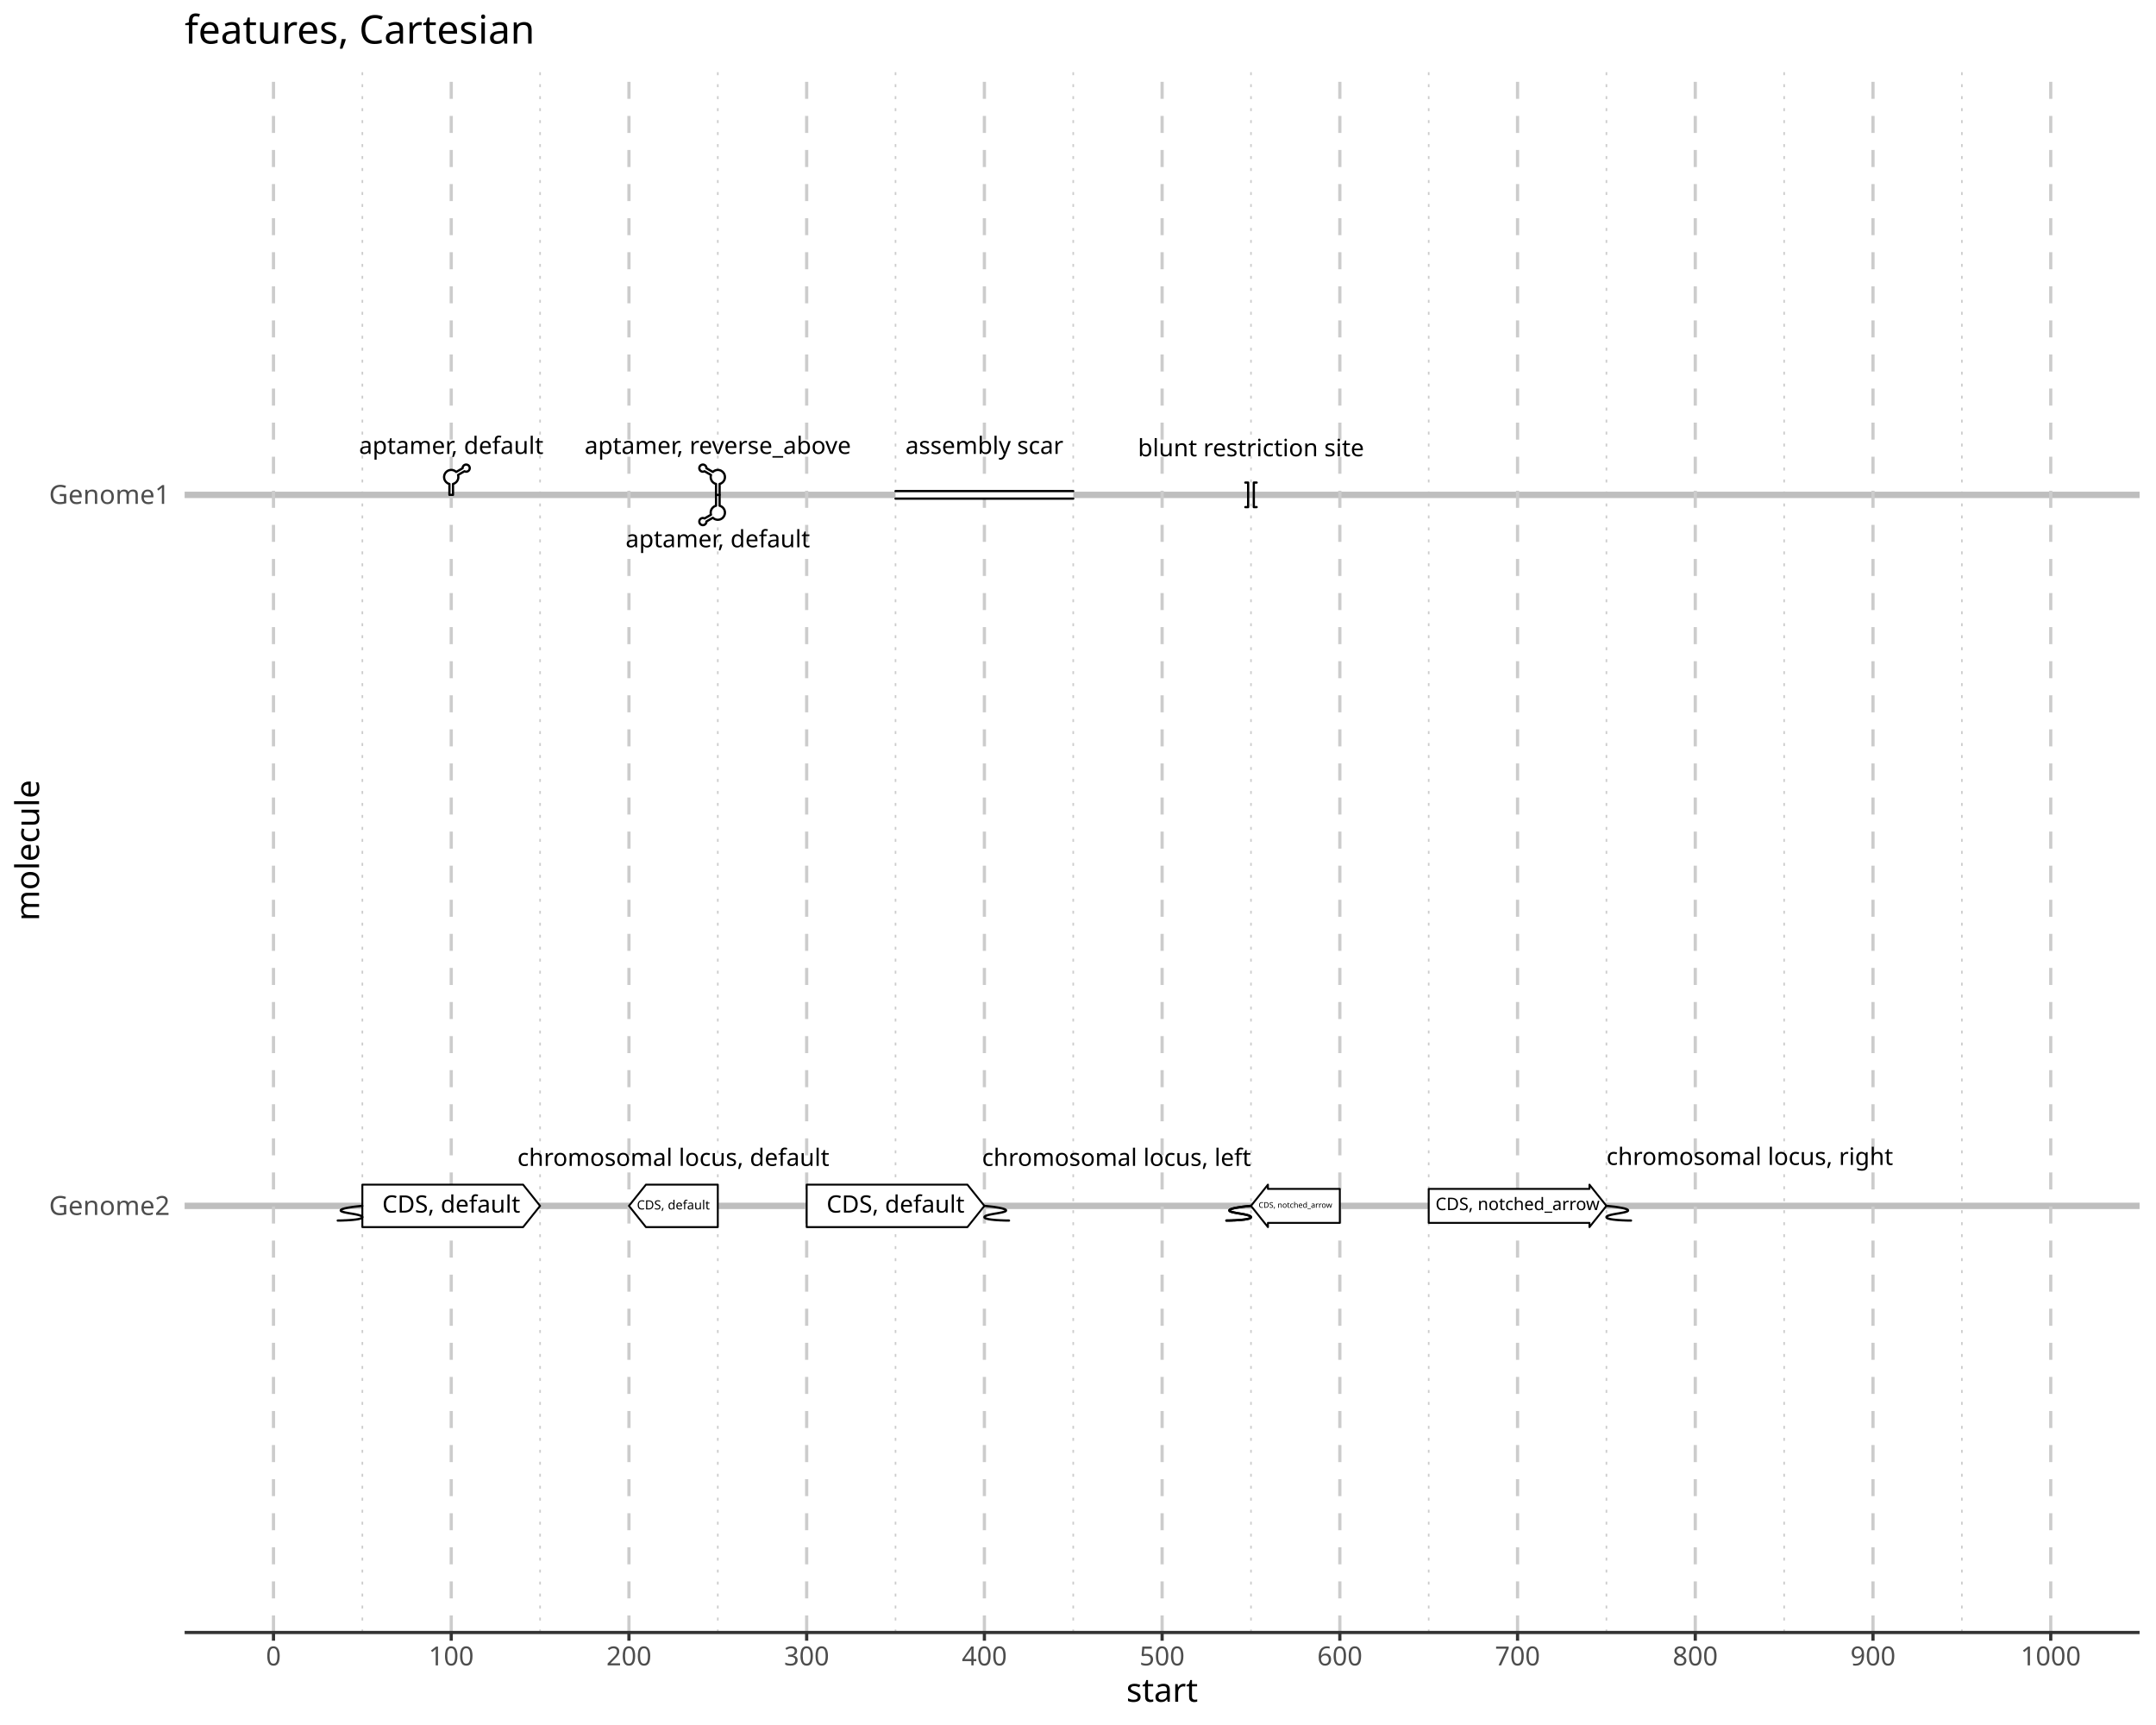
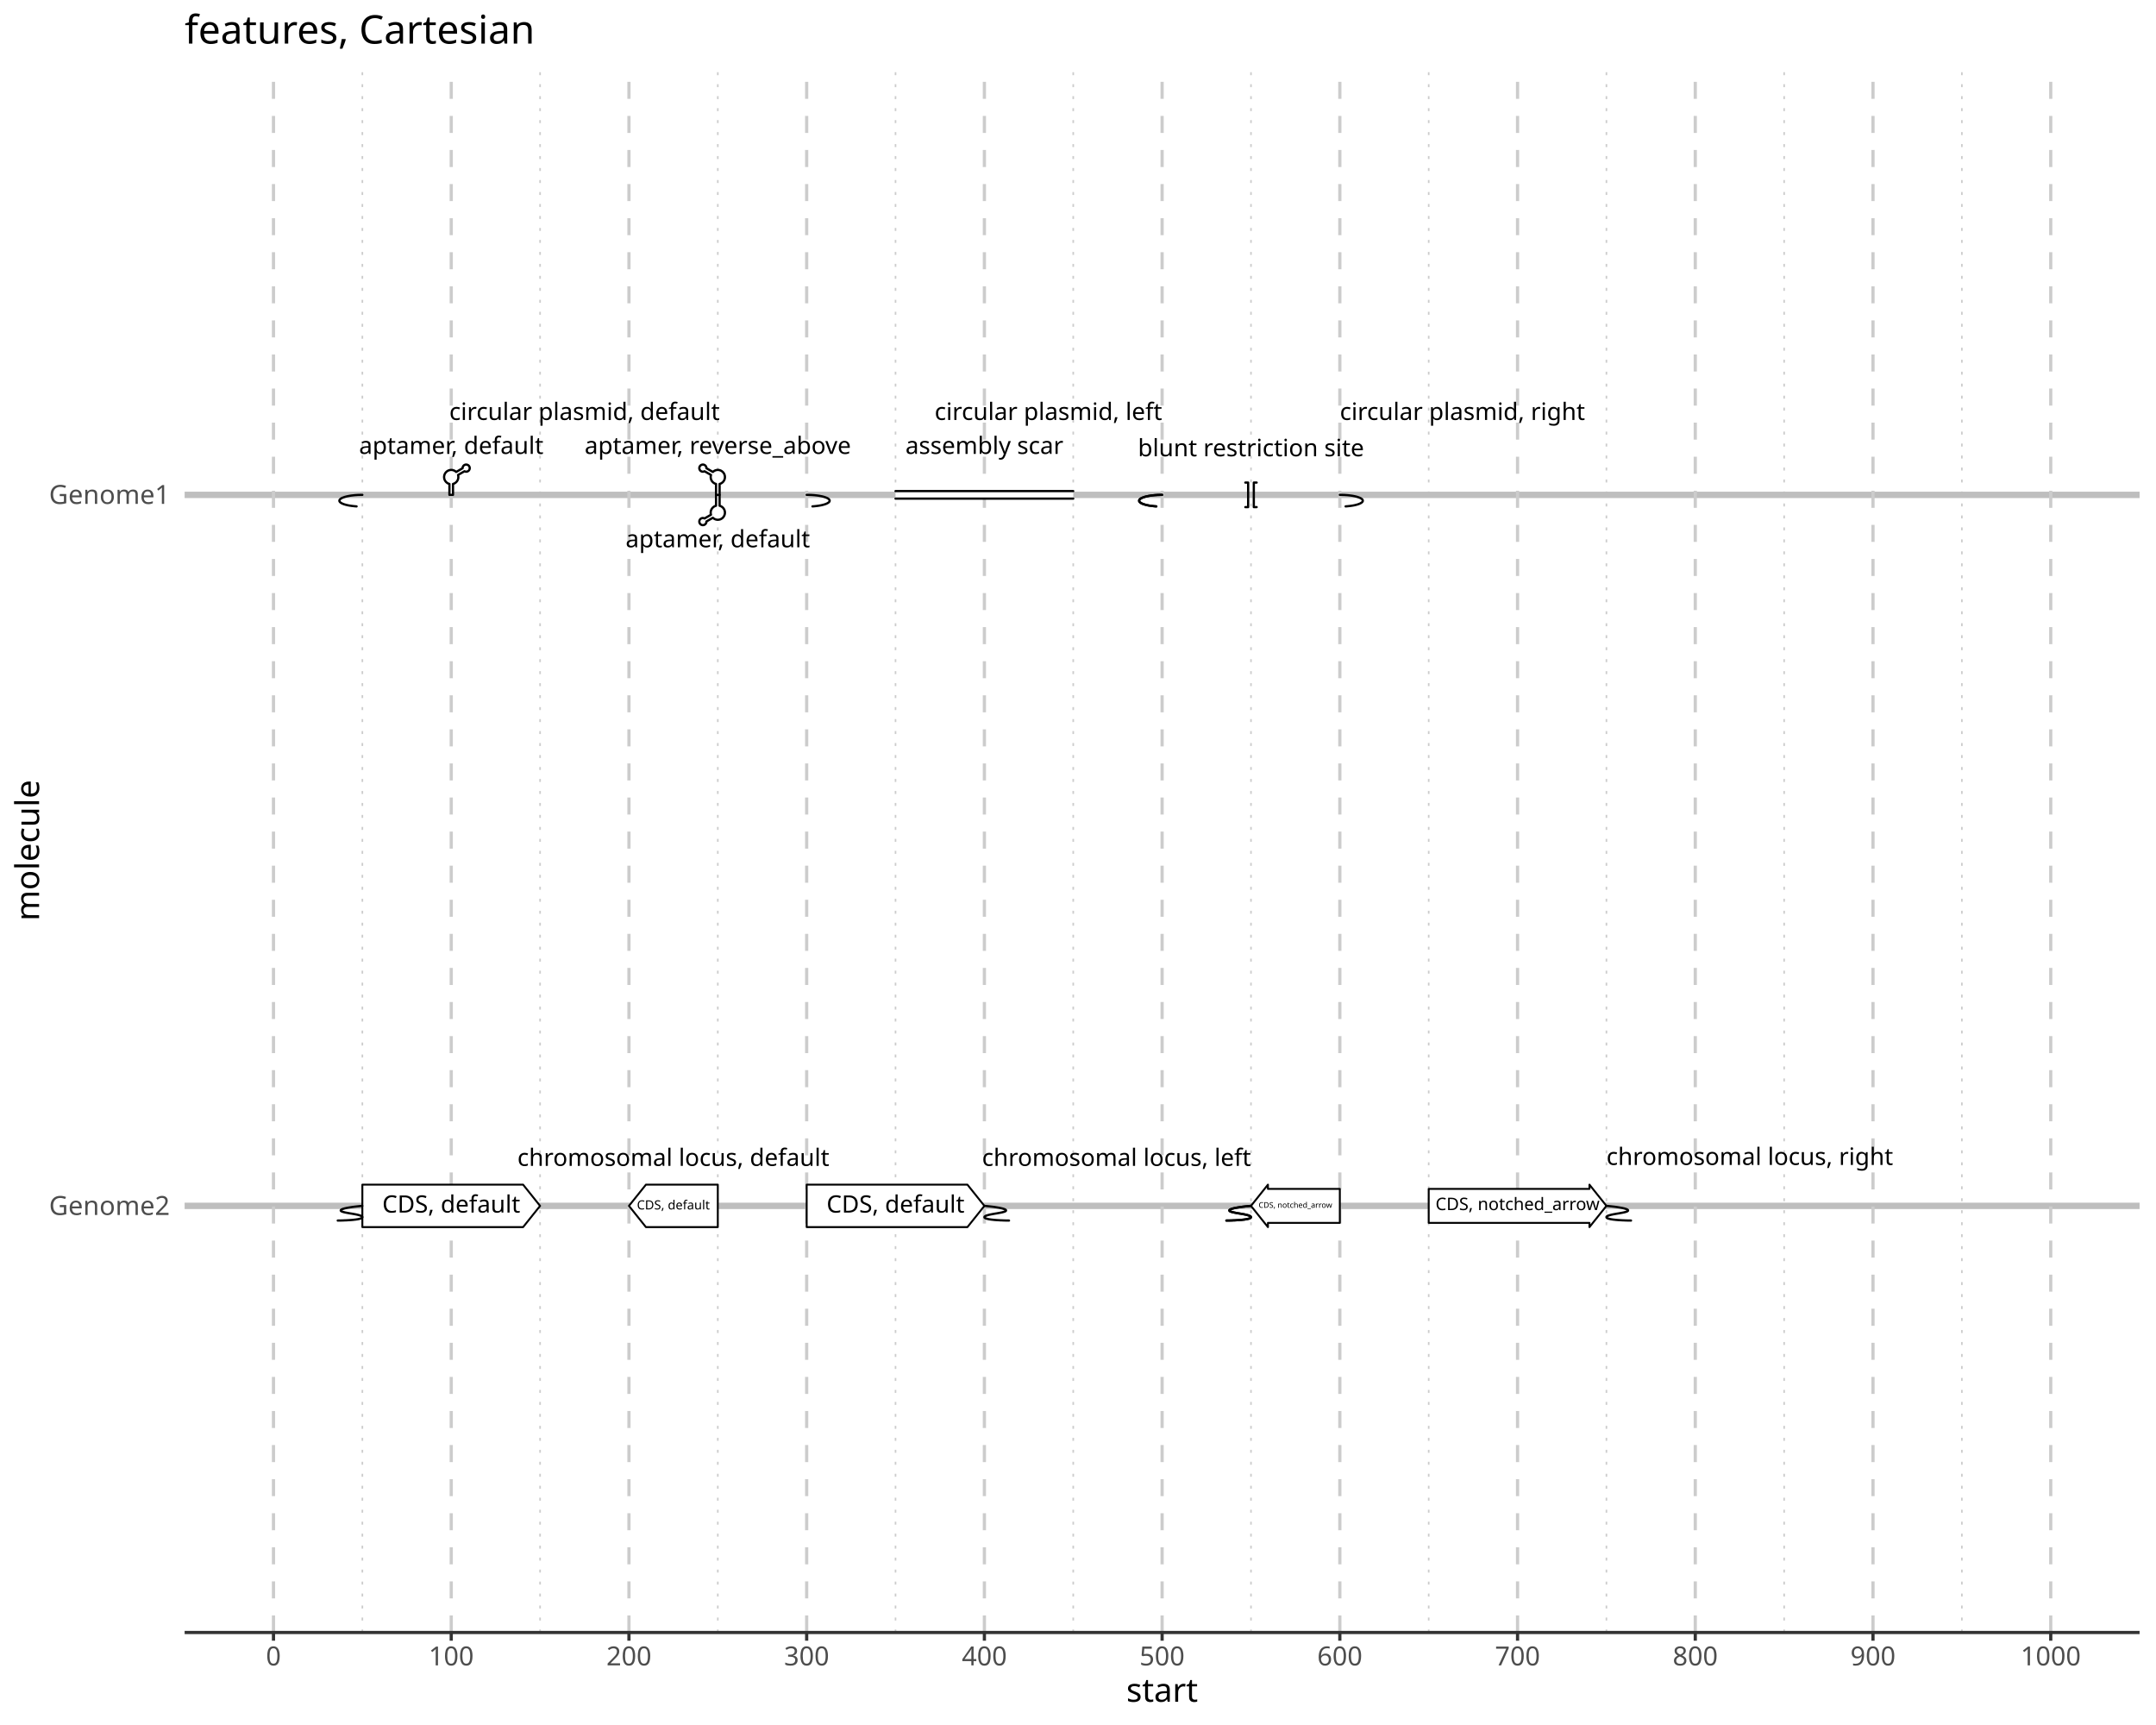
<svg xmlns="http://www.w3.org/2000/svg" class="svglite" data-engine-version="2.0" width="720.00pt" height="576.00pt" viewBox="0 0 720.00 576.00">
  <defs>
    <style type="text/css">
    .svglite line, .svglite polyline, .svglite polygon, .svglite path, .svglite rect, .svglite circle {
      fill: none;
      stroke: #000000;
      stroke-linecap: round;
      stroke-linejoin: round;
      stroke-miterlimit: 10.00;
    }
  </style>
  </defs>
  <rect width="100%" height="100%" style="stroke: none; fill: #FFFFFF;" />
  <defs>
    <clipPath id="cpMC4wMHw3MjAuMDB8MC4wMHw1NzYuMDA=">
      <rect x="0.00" y="0.00" width="720.00" height="576.00" />
    </clipPath>
  </defs>
  <g clip-path="url(#cpMC4wMHw3MjAuMDB8MC4wMHw1NzYuMDA=)">
    <rect x="0.00" y="0.00" width="720.00" height="576.00" style="stroke-width: 1.07; stroke: #FFFFFF; fill: #FFFFFF;" />
  </g>
  <defs>
    <clipPath id="cpNjEuNjZ8NzE0LjUyfDIyLjc4fDU0NS4xMQ==">
      <rect x="61.66" y="22.78" width="652.86" height="522.33" />
    </clipPath>
  </defs>
  <g clip-path="url(#cpNjEuNjZ8NzE0LjUyfDIyLjc4fDU0NS4xMQ==)">
    <polyline points="121.01,545.11 121.01,22.78 " style="stroke-width: 0.53; stroke: #CCCCCC; stroke-dasharray: 1.00,3.00; stroke-linecap: butt;" />
    <polyline points="180.36,545.11 180.36,22.78 " style="stroke-width: 0.53; stroke: #CCCCCC; stroke-dasharray: 1.00,3.00; stroke-linecap: butt;" />
    <polyline points="239.71,545.11 239.71,22.78 " style="stroke-width: 0.53; stroke: #CCCCCC; stroke-dasharray: 1.00,3.00; stroke-linecap: butt;" />
    <polyline points="299.06,545.11 299.06,22.78 " style="stroke-width: 0.53; stroke: #CCCCCC; stroke-dasharray: 1.00,3.00; stroke-linecap: butt;" />
    <polyline points="358.41,545.11 358.41,22.78 " style="stroke-width: 0.53; stroke: #CCCCCC; stroke-dasharray: 1.00,3.00; stroke-linecap: butt;" />
    <polyline points="417.77,545.11 417.77,22.78 " style="stroke-width: 0.53; stroke: #CCCCCC; stroke-dasharray: 1.00,3.00; stroke-linecap: butt;" />
    <polyline points="477.12,545.11 477.12,22.78 " style="stroke-width: 0.53; stroke: #CCCCCC; stroke-dasharray: 1.00,3.00; stroke-linecap: butt;" />
    <polyline points="536.47,545.11 536.47,22.78 " style="stroke-width: 0.53; stroke: #CCCCCC; stroke-dasharray: 1.00,3.00; stroke-linecap: butt;" />
    <polyline points="595.82,545.11 595.82,22.78 " style="stroke-width: 0.53; stroke: #CCCCCC; stroke-dasharray: 1.00,3.00; stroke-linecap: butt;" />
    <polyline points="655.17,545.11 655.17,22.78 " style="stroke-width: 0.53; stroke: #CCCCCC; stroke-dasharray: 1.00,3.00; stroke-linecap: butt;" />
    <polyline points="61.66,402.66 714.52,402.66 " style="stroke-width: 2.13; stroke: #BEBEBE; stroke-linecap: butt;" />
    <polyline points="61.66,165.24 714.52,165.24 " style="stroke-width: 2.13; stroke: #BEBEBE; stroke-linecap: butt;" />
    <polyline points="91.33,545.11 91.33,22.78 " style="stroke-width: 1.07; stroke: #CCCCCC; stroke-dasharray: 5.69,5.69; stroke-linecap: butt;" />
    <polyline points="150.69,545.11 150.69,22.78 " style="stroke-width: 1.07; stroke: #CCCCCC; stroke-dasharray: 5.69,5.69; stroke-linecap: butt;" />
    <polyline points="210.04,545.11 210.04,22.78 " style="stroke-width: 1.07; stroke: #CCCCCC; stroke-dasharray: 5.69,5.69; stroke-linecap: butt;" />
    <polyline points="269.39,545.11 269.39,22.78 " style="stroke-width: 1.07; stroke: #CCCCCC; stroke-dasharray: 5.69,5.69; stroke-linecap: butt;" />
    <polyline points="328.74,545.11 328.74,22.78 " style="stroke-width: 1.07; stroke: #CCCCCC; stroke-dasharray: 5.69,5.69; stroke-linecap: butt;" />
    <polyline points="388.09,545.11 388.09,22.78 " style="stroke-width: 1.07; stroke: #CCCCCC; stroke-dasharray: 5.69,5.69; stroke-linecap: butt;" />
    <polyline points="447.44,545.11 447.44,22.78 " style="stroke-width: 1.07; stroke: #CCCCCC; stroke-dasharray: 5.69,5.69; stroke-linecap: butt;" />
    <polyline points="506.79,545.11 506.79,22.78 " style="stroke-width: 1.07; stroke: #CCCCCC; stroke-dasharray: 5.69,5.69; stroke-linecap: butt;" />
    <polyline points="566.14,545.11 566.14,22.78 " style="stroke-width: 1.07; stroke: #CCCCCC; stroke-dasharray: 5.69,5.69; stroke-linecap: butt;" />
    <polyline points="625.49,545.11 625.49,22.78 " style="stroke-width: 1.07; stroke: #CCCCCC; stroke-dasharray: 5.69,5.69; stroke-linecap: butt;" />
    <polyline points="684.85,545.11 684.85,22.78 " style="stroke-width: 1.07; stroke: #CCCCCC; stroke-dasharray: 5.69,5.69; stroke-linecap: butt;" />
    <polygon points="151.28,165.24 151.28,161.59 151.28,161.59 151.39,161.56 151.49,161.53 151.59,161.49 151.69,161.45 151.78,161.40 151.88,161.35 151.97,161.29 152.06,161.23 152.14,161.17 152.22,161.10 152.30,161.03 152.38,160.96 152.45,160.88 152.52,160.80 152.59,160.72 152.65,160.63 152.71,160.54 152.76,160.45 152.81,160.36 152.86,160.26 152.90,160.16 152.94,160.06 152.97,159.95 153.00,159.85 153.02,159.74 153.04,159.63 153.05,159.52 153.06,159.41 153.06,159.30 153.06,159.30 153.06,159.27 153.06,159.25 153.06,159.22 153.06,159.20 153.06,159.17 153.06,159.15 153.06,159.12 153.05,159.10 153.05,159.07 153.05,159.05 153.05,159.02 153.04,159.00 153.04,158.98 153.04,158.95 153.03,158.93 153.03,158.90 153.03,158.88 153.02,158.86 153.02,158.83 153.01,158.81 153.01,158.79 153.00,158.76 153.00,158.74 152.99,158.72 152.99,158.69 152.98,158.67 152.97,158.65 152.97,158.62 152.96,158.60 155.11,157.36 155.11,157.36 155.13,157.36 155.15,157.37 155.17,157.38 155.19,157.39 155.20,157.40 155.22,157.41 155.24,157.41 155.26,157.42 155.28,157.43 155.30,157.44 155.31,157.44 155.33,157.45 155.35,157.45 155.37,157.46 155.39,157.46 155.41,157.47 155.43,157.47 155.45,157.48 155.47,157.48 155.49,157.49 155.51,157.49 155.53,157.49 155.55,157.49 155.57,157.50 155.59,157.50 155.61,157.50 155.63,157.50 155.65,157.50 155.67,157.50 155.67,157.50 155.74,157.50 155.81,157.49 155.87,157.48 155.94,157.47 156.00,157.46 156.06,157.44 156.12,157.41 156.18,157.39 156.24,157.36 156.29,157.33 156.35,157.29 156.40,157.26 156.45,157.22 156.49,157.18 156.54,157.13 156.58,157.08 156.62,157.04 156.66,156.98 156.69,156.93 156.72,156.88 156.75,156.82 156.78,156.76 156.80,156.70 156.82,156.64 156.83,156.58 156.85,156.51 156.86,156.45 156.86,156.38 156.86,156.31 156.86,156.31 156.86,156.25 156.86,156.18 156.85,156.11 156.83,156.05 156.82,155.99 156.80,155.93 156.78,155.87 156.75,155.81 156.72,155.75 156.69,155.70 156.66,155.64 156.62,155.59 156.58,155.54 156.54,155.50 156.49,155.45 156.45,155.41 156.40,155.37 156.35,155.33 156.29,155.30 156.24,155.27 156.18,155.24 156.12,155.21 156.06,155.19 156.00,155.17 155.94,155.15 155.87,155.14 155.81,155.13 155.74,155.13 155.67,155.12 155.67,155.12 155.61,155.13 155.54,155.13 155.48,155.14 155.41,155.15 155.35,155.17 155.29,155.19 155.23,155.21 155.17,155.24 155.11,155.27 155.06,155.30 155.00,155.33 154.95,155.37 154.90,155.41 154.86,155.45 154.81,155.50 154.77,155.54 154.73,155.59 154.69,155.64 154.66,155.70 154.63,155.75 154.60,155.81 154.57,155.87 154.55,155.93 154.53,155.99 154.52,156.05 154.50,156.11 154.49,156.18 154.49,156.25 154.49,156.31 154.49,156.31 154.49,156.31 154.49,156.32 154.49,156.32 154.49,156.32 154.49,156.32 154.49,156.32 154.49,156.32 154.49,156.32 154.49,156.32 154.49,156.32 154.49,156.33 154.49,156.33 154.49,156.33 154.49,156.33 154.49,156.33 154.49,156.33 154.49,156.33 154.49,156.33 154.49,156.33 154.49,156.33 154.49,156.34 154.49,156.34 154.49,156.34 154.49,156.34 154.49,156.34 154.49,156.34 154.49,156.34 154.49,156.34 154.49,156.34 152.34,157.59 152.34,157.59 152.29,157.55 152.25,157.50 152.20,157.46 152.15,157.43 152.10,157.39 152.05,157.35 152.00,157.32 151.95,157.28 151.90,157.25 151.84,157.22 151.79,157.19 151.73,157.16 151.68,157.14 151.62,157.11 151.56,157.09 151.50,157.06 151.44,157.04 151.38,157.02 151.32,157.01 151.26,156.99 151.20,156.97 151.14,156.96 151.08,156.95 151.01,156.94 150.95,156.93 150.88,156.93 150.82,156.92 150.75,156.92 150.69,156.92 150.69,156.92 150.55,156.92 150.42,156.93 150.29,156.95 150.16,156.98 150.03,157.01 149.91,157.05 149.79,157.09 149.67,157.14 149.56,157.20 149.45,157.26 149.34,157.33 149.24,157.41 149.14,157.49 149.05,157.57 148.96,157.66 148.88,157.75 148.80,157.85 148.72,157.95 148.66,158.06 148.59,158.17 148.53,158.28 148.48,158.40 148.44,158.52 148.40,158.64 148.37,158.77 148.34,158.90 148.32,159.03 148.31,159.16 148.31,159.30 148.31,159.30 148.31,159.41 148.32,159.52 148.33,159.63 148.35,159.74 148.37,159.85 148.40,159.96 148.43,160.06 148.47,160.16 148.51,160.26 148.56,160.36 148.61,160.45 148.66,160.54 148.72,160.63 148.78,160.72 148.85,160.80 148.92,160.88 148.99,160.96 149.07,161.03 149.15,161.10 149.23,161.17 149.31,161.23 149.40,161.29 149.49,161.35 149.59,161.40 149.68,161.45 149.78,161.49 149.88,161.53 149.99,161.56 150.09,161.59 150.09,165.24 " style="stroke-width: 0.75; fill: #FFFFFF;" />
    <polygon points="239.12,165.24 239.12,168.88 239.12,168.88 239.01,168.91 238.91,168.94 238.81,168.98 238.71,169.03 238.61,169.07 238.52,169.12 238.43,169.18 238.34,169.24 238.26,169.30 238.17,169.37 238.09,169.44 238.02,169.51 237.95,169.59 237.88,169.67 237.81,169.76 237.75,169.84 237.69,169.93 237.64,170.02 237.59,170.12 237.54,170.21 237.50,170.31 237.46,170.42 237.43,170.52 237.40,170.62 237.38,170.73 237.36,170.84 237.35,170.95 237.34,171.06 237.34,171.18 237.34,171.18 237.34,171.20 237.34,171.23 237.34,171.25 237.34,171.28 237.34,171.30 237.34,171.33 237.34,171.35 237.34,171.38 237.35,171.40 237.35,171.43 237.35,171.45 237.35,171.47 237.36,171.50 237.36,171.52 237.36,171.55 237.37,171.57 237.37,171.59 237.38,171.62 237.38,171.64 237.39,171.67 237.39,171.69 237.40,171.71 237.40,171.74 237.41,171.76 237.41,171.78 237.42,171.80 237.43,171.83 237.43,171.85 237.44,171.87 235.28,173.12 235.28,173.12 235.27,173.11 235.25,173.10 235.23,173.09 235.21,173.08 235.19,173.07 235.18,173.07 235.16,173.06 235.14,173.05 235.12,173.04 235.10,173.04 235.08,173.03 235.07,173.03 235.05,173.02 235.03,173.01 235.01,173.01 234.99,173.00 234.97,173.00 234.95,173.00 234.93,172.99 234.91,172.99 234.89,172.98 234.87,172.98 234.85,172.98 234.83,172.98 234.81,172.98 234.79,172.97 234.77,172.97 234.74,172.97 234.72,172.97 234.72,172.97 234.66,172.97 234.59,172.98 234.52,172.99 234.46,173.00 234.40,173.02 234.34,173.04 234.28,173.06 234.22,173.09 234.16,173.11 234.11,173.15 234.05,173.18 234.00,173.22 233.95,173.26 233.91,173.30 233.86,173.34 233.82,173.39 233.78,173.44 233.74,173.49 233.71,173.54 233.68,173.60 233.65,173.65 233.62,173.71 233.60,173.77 233.58,173.83 233.56,173.90 233.55,173.96 233.54,174.03 233.54,174.09 233.54,174.16 233.54,174.16 233.54,174.23 233.54,174.29 233.55,174.36 233.56,174.42 233.58,174.49 233.60,174.55 233.62,174.61 233.65,174.67 233.68,174.72 233.71,174.78 233.74,174.83 233.78,174.88 233.82,174.93 233.86,174.98 233.91,175.02 233.95,175.06 234.00,175.10 234.05,175.14 234.11,175.18 234.16,175.21 234.22,175.24 234.28,175.26 234.34,175.28 234.40,175.30 234.46,175.32 234.52,175.33 234.59,175.34 234.66,175.35 234.72,175.35 234.72,175.35 234.79,175.35 234.86,175.34 234.92,175.33 234.99,175.32 235.05,175.30 235.11,175.28 235.17,175.26 235.23,175.24 235.29,175.21 235.34,175.18 235.39,175.14 235.45,175.10 235.50,175.06 235.54,175.02 235.59,174.98 235.63,174.93 235.67,174.88 235.70,174.83 235.74,174.78 235.77,174.72 235.80,174.67 235.83,174.61 235.85,174.55 235.87,174.49 235.88,174.42 235.90,174.36 235.90,174.29 235.91,174.23 235.91,174.16 235.91,174.16 235.91,174.16 235.91,174.16 235.91,174.16 235.91,174.16 235.91,174.16 235.91,174.15 235.91,174.15 235.91,174.15 235.91,174.15 235.91,174.15 235.91,174.15 235.91,174.15 235.91,174.15 235.91,174.15 235.91,174.14 235.91,174.14 235.91,174.14 235.91,174.14 235.91,174.14 235.91,174.14 235.91,174.14 235.91,174.14 235.91,174.14 235.91,174.13 235.91,174.13 235.91,174.13 235.91,174.13 235.91,174.13 235.91,174.13 238.06,172.89 238.06,172.89 238.11,172.93 238.15,172.97 238.20,173.01 238.25,173.05 238.30,173.09 238.35,173.12 238.40,173.16 238.45,173.19 238.50,173.22 238.56,173.25 238.61,173.28 238.67,173.31 238.72,173.34 238.78,173.36 238.84,173.39 238.89,173.41 238.95,173.43 239.01,173.45 239.07,173.47 239.14,173.48 239.20,173.50 239.26,173.51 239.32,173.52 239.39,173.53 239.45,173.54 239.52,173.55 239.58,173.55 239.65,173.55 239.71,173.56 239.71,173.56 239.85,173.55 239.98,173.54 240.11,173.52 240.24,173.50 240.37,173.46 240.49,173.43 240.61,173.38 240.72,173.33 240.84,173.27 240.95,173.21 241.05,173.14 241.16,173.07 241.25,172.99 241.35,172.90 241.44,172.81 241.52,172.72 241.60,172.62 241.67,172.52 241.74,172.41 241.81,172.30 241.86,172.19 241.91,172.07 241.96,171.95 242.00,171.83 242.03,171.71 242.06,171.58 242.07,171.45 242.09,171.31 242.09,171.18 242.09,171.18 242.09,171.06 242.08,170.95 242.07,170.84 242.05,170.73 242.02,170.62 242.00,170.52 241.96,170.41 241.93,170.31 241.89,170.21 241.84,170.12 241.79,170.02 241.73,169.93 241.68,169.84 241.61,169.76 241.55,169.67 241.48,169.59 241.41,169.51 241.33,169.44 241.25,169.37 241.17,169.30 241.08,169.24 241.00,169.18 240.90,169.12 240.81,169.07 240.71,169.03 240.62,168.98 240.51,168.94 240.41,168.91 240.31,168.88 240.31,165.24 " style="stroke-width: 0.75; fill: #FFFFFF;" />
    <text x="150.69" y="151.57" text-anchor="middle" style="font-size: 8.00px; font-family: sans;" textLength="57.82px" lengthAdjust="spacingAndGlyphs">aptamer, default</text>
    <text x="239.71" y="182.75" text-anchor="middle" style="font-size: 8.00px; font-family: sans;" textLength="57.82px" lengthAdjust="spacingAndGlyphs">aptamer, default</text>
    <polygon points="239.12,165.24 239.12,161.59 239.12,161.59 239.01,161.56 238.91,161.53 238.81,161.49 238.71,161.45 238.61,161.40 238.52,161.35 238.43,161.29 238.34,161.23 238.26,161.17 238.17,161.10 238.09,161.03 238.02,160.96 237.95,160.88 237.88,160.80 237.81,160.72 237.75,160.63 237.69,160.54 237.64,160.45 237.59,160.36 237.54,160.26 237.50,160.16 237.46,160.06 237.43,159.95 237.40,159.85 237.38,159.74 237.36,159.63 237.35,159.52 237.34,159.41 237.34,159.30 237.34,159.30 237.34,159.27 237.34,159.25 237.34,159.22 237.34,159.20 237.34,159.17 237.34,159.15 237.34,159.12 237.34,159.10 237.35,159.07 237.35,159.05 237.35,159.02 237.35,159.00 237.36,158.98 237.36,158.95 237.36,158.93 237.37,158.90 237.37,158.88 237.38,158.86 237.38,158.83 237.39,158.81 237.39,158.79 237.40,158.76 237.40,158.74 237.41,158.72 237.41,158.69 237.42,158.67 237.43,158.65 237.43,158.62 237.44,158.60 235.28,157.36 235.28,157.36 235.27,157.36 235.25,157.37 235.23,157.38 235.21,157.39 235.19,157.40 235.18,157.41 235.16,157.41 235.14,157.42 235.12,157.43 235.10,157.44 235.08,157.44 235.07,157.45 235.05,157.45 235.03,157.46 235.01,157.46 234.99,157.47 234.97,157.47 234.95,157.48 234.93,157.48 234.91,157.49 234.89,157.49 234.87,157.49 234.85,157.49 234.83,157.50 234.81,157.50 234.79,157.50 234.77,157.50 234.74,157.50 234.72,157.50 234.72,157.50 234.66,157.50 234.59,157.49 234.52,157.48 234.46,157.47 234.40,157.46 234.34,157.44 234.28,157.41 234.22,157.39 234.16,157.36 234.11,157.33 234.05,157.29 234.00,157.26 233.95,157.22 233.91,157.18 233.86,157.13 233.82,157.08 233.78,157.04 233.74,156.98 233.71,156.93 233.68,156.88 233.65,156.82 233.62,156.76 233.60,156.70 233.58,156.64 233.56,156.58 233.55,156.51 233.54,156.45 233.54,156.38 233.54,156.31 233.54,156.31 233.54,156.25 233.54,156.18 233.55,156.11 233.56,156.05 233.58,155.99 233.60,155.93 233.62,155.87 233.65,155.81 233.68,155.75 233.71,155.70 233.74,155.64 233.78,155.59 233.82,155.54 233.86,155.50 233.91,155.45 233.95,155.41 234.00,155.37 234.05,155.33 234.11,155.30 234.16,155.27 234.22,155.24 234.28,155.21 234.34,155.19 234.40,155.17 234.46,155.15 234.52,155.14 234.59,155.13 234.66,155.13 234.72,155.12 234.72,155.12 234.79,155.13 234.86,155.13 234.92,155.14 234.99,155.15 235.05,155.17 235.11,155.19 235.17,155.21 235.23,155.24 235.29,155.27 235.34,155.30 235.39,155.33 235.45,155.37 235.50,155.41 235.54,155.45 235.59,155.50 235.63,155.54 235.67,155.59 235.70,155.64 235.74,155.70 235.77,155.75 235.80,155.81 235.83,155.87 235.85,155.93 235.87,155.99 235.88,156.05 235.90,156.11 235.90,156.18 235.91,156.25 235.91,156.31 235.91,156.31 235.91,156.31 235.91,156.32 235.91,156.32 235.91,156.32 235.91,156.32 235.91,156.32 235.91,156.32 235.91,156.32 235.91,156.32 235.91,156.32 235.91,156.33 235.91,156.33 235.91,156.33 235.91,156.33 235.91,156.33 235.91,156.33 235.91,156.33 235.91,156.33 235.91,156.33 235.91,156.33 235.91,156.34 235.91,156.34 235.91,156.34 235.91,156.34 235.91,156.34 235.91,156.34 235.91,156.34 235.91,156.34 235.91,156.34 238.06,157.59 238.06,157.59 238.11,157.55 238.15,157.50 238.20,157.46 238.25,157.43 238.30,157.39 238.35,157.35 238.40,157.32 238.45,157.28 238.50,157.25 238.56,157.22 238.61,157.19 238.67,157.16 238.72,157.14 238.78,157.11 238.84,157.09 238.89,157.06 238.95,157.04 239.01,157.02 239.07,157.01 239.14,156.99 239.20,156.97 239.26,156.96 239.32,156.95 239.39,156.94 239.45,156.93 239.52,156.93 239.58,156.92 239.65,156.92 239.71,156.92 239.71,156.92 239.85,156.92 239.98,156.93 240.11,156.95 240.24,156.98 240.37,157.01 240.49,157.05 240.61,157.09 240.72,157.14 240.84,157.20 240.95,157.26 241.05,157.33 241.16,157.41 241.25,157.49 241.35,157.57 241.44,157.66 241.52,157.75 241.60,157.85 241.67,157.95 241.74,158.06 241.81,158.17 241.86,158.28 241.91,158.40 241.96,158.52 242.00,158.64 242.03,158.77 242.06,158.90 242.07,159.03 242.09,159.16 242.09,159.30 242.09,159.30 242.09,159.41 242.08,159.52 242.07,159.63 242.05,159.74 242.02,159.85 242.00,159.96 241.96,160.06 241.93,160.16 241.89,160.26 241.84,160.36 241.79,160.45 241.73,160.54 241.68,160.63 241.61,160.72 241.55,160.80 241.48,160.88 241.41,160.96 241.33,161.03 241.25,161.10 241.17,161.17 241.08,161.23 241.00,161.29 240.90,161.35 240.81,161.40 240.71,161.45 240.62,161.49 240.51,161.53 240.41,161.56 240.31,161.59 240.31,165.24 " style="stroke-width: 0.75; fill: #FFFFFF;" />
    <text x="239.71" y="151.57" text-anchor="middle" style="font-size: 8.00px; font-family: sans;" textLength="86.73px" lengthAdjust="spacingAndGlyphs">aptamer, reverse_above</text>
    <polygon points="299.06,166.50 358.41,166.50 358.41,163.98 299.06,163.98 " style="stroke-width: 0.75; stroke: none; fill: #FFFFFF;" />
    <polyline points="299.06,166.50 358.41,166.50 " style="stroke-width: 0.75;" />
    <polyline points="358.41,163.98 299.06,163.98 " style="stroke-width: 0.75;" />
    <text x="328.74" y="151.57" text-anchor="middle" style="font-size: 8.00px; font-family: sans;" textLength="51.14px" lengthAdjust="spacingAndGlyphs">assembly scar</text>
    <polyline points="415.88,169.33 416.82,169.33 416.82,161.14 415.88,161.14 " style="stroke-width: 0.75;" />
    <polyline points="419.66,169.33 418.71,169.33 418.71,161.14 419.66,161.14 " style="stroke-width: 0.75;" />
    <text x="417.77" y="152.36" text-anchor="middle" style="font-size: 8.00px; font-family: sans;" textLength="68.92px" lengthAdjust="spacingAndGlyphs">blunt restriction site</text>
    <polygon points="121.01,395.57 121.01,409.75 174.69,409.75 174.69,409.75 180.36,402.66 174.69,395.57 174.69,395.57 " style="stroke-width: 0.64; fill: #FFFFFF;" />
    <polygon points="239.71,395.57 239.71,409.75 215.71,409.75 215.71,409.75 210.04,402.66 215.71,395.57 215.71,395.57 " style="stroke-width: 0.64; fill: #FFFFFF;" />
    <polygon points="269.39,395.57 269.39,409.75 323.07,409.75 323.07,409.75 328.74,402.66 323.07,395.57 323.07,395.57 " style="stroke-width: 0.64; fill: #FFFFFF;" />
    <polygon points="447.44,396.99 447.44,408.33 423.43,408.33 423.43,409.75 417.77,402.66 423.43,395.57 423.43,396.99 " style="stroke-width: 0.64; fill: #FFFFFF;" />
    <polygon points="477.12,396.99 477.12,408.33 530.80,408.33 530.80,409.75 536.47,402.66 530.80,395.57 530.80,396.99 " style="stroke-width: 0.64; fill: #FFFFFF;" />
    <text x="150.69" y="404.90" text-anchor="middle" style="font-size: 8.00px; font-family: sans;" textLength="45.36px" lengthAdjust="spacingAndGlyphs">CDS, default</text>
    <text x="224.87" y="403.84" text-anchor="middle" style="font-size: 4.23px; font-family: sans;" textLength="24.01px" lengthAdjust="spacingAndGlyphs">CDS, default</text>
    <text x="299.06" y="404.90" text-anchor="middle" style="font-size: 8.00px; font-family: sans;" textLength="45.36px" lengthAdjust="spacingAndGlyphs">CDS, default</text>
    <text x="432.60" y="403.29" text-anchor="middle" style="font-size: 2.59px; font-family: sans;" textLength="24.01px" lengthAdjust="spacingAndGlyphs">CDS, notched_arrow</text>
    <text x="506.79" y="404.07" text-anchor="middle" style="font-size: 5.78px; font-family: sans;" textLength="53.68px" lengthAdjust="spacingAndGlyphs">CDS, notched_arrow</text>
    <polyline points="120.98,402.66 120.98,402.66 120.96,402.66 120.88,402.67 120.77,402.68 120.61,402.69 120.42,402.71 120.19,402.73 119.93,402.76 119.64,402.79 119.34,402.82 119.01,402.86 118.67,402.90 118.31,402.94 117.95,402.99 117.58,403.04 117.20,403.10 116.83,403.16 116.47,403.22 116.11,403.28 115.77,403.35 115.44,403.42 115.13,403.49 114.85,403.57 114.59,403.65 114.36,403.73 114.16,403.81 114.00,403.90 113.88,403.99 113.81,404.08 113.78,404.18 113.78,404.18 113.80,404.27 113.87,404.36 113.99,404.45 114.14,404.53 114.34,404.60 114.57,404.68 114.83,404.75 115.11,404.82 115.42,404.89 115.75,404.95 116.10,405.02 116.46,405.08 116.82,405.15 117.20,405.21 117.57,405.27 117.94,405.34 118.31,405.40 118.67,405.47 119.02,405.54 119.35,405.61 119.66,405.69 119.95,405.77 120.21,405.85 120.44,405.93 120.63,406.02 120.79,406.12 120.91,406.21 120.99,406.32 121.01,406.43 121.01,406.43 120.98,406.54 120.90,406.64 120.76,406.74 120.58,406.83 120.36,406.91 120.10,406.98 119.81,407.05 119.48,407.12 119.13,407.17 118.75,407.23 118.36,407.27 117.95,407.32 117.54,407.36 117.11,407.39 116.69,407.42 116.27,407.44 115.85,407.47 115.44,407.49 115.05,407.50 114.68,407.52 114.32,407.53 114.00,407.54 113.70,407.54 113.44,407.55 113.22,407.55 113.04,407.55 112.90,407.55 112.82,407.56 112.79,407.56 " style="stroke-width: 0.75;" />
    <polyline points="328.77,402.66 328.77,402.66 328.79,402.66 328.86,402.67 328.98,402.68 329.14,402.69 329.33,402.71 329.56,402.73 329.82,402.76 330.10,402.79 330.41,402.82 330.74,402.86 331.08,402.90 331.44,402.94 331.80,402.99 332.17,403.04 332.54,403.10 332.91,403.16 333.28,403.22 333.64,403.28 333.98,403.35 334.31,403.42 334.62,403.49 334.90,403.57 335.16,403.65 335.39,403.73 335.59,403.81 335.75,403.90 335.87,403.99 335.94,404.08 335.97,404.18 335.97,404.18 335.95,404.27 335.88,404.36 335.76,404.45 335.61,404.53 335.41,404.60 335.18,404.68 334.92,404.75 334.64,404.82 334.33,404.89 334.00,404.95 333.65,405.02 333.29,405.08 332.93,405.15 332.55,405.21 332.18,405.27 331.81,405.34 331.44,405.40 331.08,405.47 330.73,405.54 330.40,405.61 330.09,405.69 329.80,405.77 329.54,405.85 329.31,405.93 329.12,406.02 328.96,406.12 328.84,406.21 328.76,406.32 328.74,406.43 328.74,406.43 328.77,406.54 328.85,406.64 328.98,406.74 329.16,406.83 329.39,406.91 329.65,406.98 329.94,407.05 330.27,407.12 330.62,407.17 331.00,407.23 331.39,407.27 331.80,407.32 332.21,407.36 332.64,407.39 333.06,407.42 333.48,407.44 333.90,407.47 334.31,407.49 334.70,407.50 335.07,407.52 335.43,407.53 335.75,407.54 336.05,407.54 336.31,407.55 336.53,407.55 336.71,407.55 336.84,407.55 336.93,407.56 336.96,407.56 " style="stroke-width: 0.75;" />
    <text x="224.87" y="389.31" text-anchor="middle" style="font-size: 8.00px; font-family: sans;" textLength="97.40px" lengthAdjust="spacingAndGlyphs">chromosomal locus, default</text>
    <polyline points="417.74,402.66 417.74,402.66 417.71,402.66 417.64,402.67 417.52,402.68 417.37,402.69 417.17,402.71 416.94,402.73 416.68,402.76 416.40,402.79 416.09,402.82 415.76,402.86 415.42,402.90 415.07,402.94 414.70,402.99 414.33,403.04 413.96,403.10 413.59,403.16 413.22,403.22 412.87,403.28 412.52,403.35 412.20,403.42 411.89,403.49 411.60,403.57 411.34,403.65 411.11,403.73 410.92,403.81 410.76,403.90 410.64,403.99 410.56,404.08 410.53,404.18 410.53,404.18 410.56,404.27 410.63,404.36 410.74,404.45 410.90,404.53 411.09,404.60 411.32,404.68 411.58,404.75 411.87,404.82 412.18,404.89 412.51,404.95 412.85,405.02 413.21,405.08 413.58,405.15 413.95,405.21 414.33,405.27 414.70,405.34 415.07,405.40 415.43,405.47 415.77,405.54 416.10,405.61 416.41,405.69 416.70,405.77 416.96,405.85 417.19,405.93 417.39,406.02 417.55,406.12 417.67,406.21 417.74,406.32 417.77,406.43 417.77,406.43 417.74,406.54 417.65,406.64 417.52,406.74 417.34,406.83 417.12,406.91 416.86,406.98 416.56,407.05 416.23,407.12 415.88,407.17 415.51,407.23 415.12,407.27 414.71,407.32 414.29,407.36 413.87,407.39 413.44,407.42 413.02,407.44 412.60,407.47 412.20,407.49 411.81,407.50 411.43,407.52 411.08,407.53 410.75,407.54 410.46,407.54 410.20,407.55 409.97,407.55 409.79,407.55 409.66,407.55 409.58,407.56 409.55,407.56 " style="stroke-width: 0.75;" />
    <text x="417.77" y="389.31" text-anchor="end" style="font-size: 8.00px; font-family: sans;" textLength="84.05px" lengthAdjust="spacingAndGlyphs">chromosomal locus, left</text>
    <polyline points="417.74,402.66 417.74,402.66 417.71,402.66 417.64,402.67 417.52,402.68 417.37,402.69 417.17,402.71 416.94,402.73 416.68,402.76 416.40,402.79 416.09,402.82 415.76,402.86 415.42,402.90 415.07,402.94 414.70,402.99 414.33,403.04 413.96,403.10 413.59,403.16 413.22,403.22 412.87,403.28 412.52,403.35 412.20,403.42 411.89,403.49 411.60,403.57 411.34,403.65 411.11,403.73 410.92,403.81 410.76,403.90 410.64,403.99 410.56,404.08 410.53,404.18 410.53,404.18 410.56,404.27 410.63,404.36 410.74,404.45 410.90,404.53 411.09,404.60 411.32,404.68 411.58,404.75 411.87,404.82 412.18,404.89 412.51,404.95 412.85,405.02 413.21,405.08 413.58,405.15 413.95,405.21 414.33,405.27 414.70,405.34 415.07,405.40 415.43,405.47 415.77,405.54 416.10,405.61 416.41,405.69 416.70,405.77 416.96,405.85 417.19,405.93 417.39,406.02 417.55,406.12 417.67,406.21 417.74,406.32 417.77,406.43 417.77,406.43 417.74,406.54 417.65,406.64 417.52,406.74 417.34,406.83 417.12,406.91 416.86,406.98 416.56,407.05 416.23,407.12 415.88,407.17 415.51,407.23 415.12,407.27 414.71,407.32 414.29,407.36 413.87,407.39 413.44,407.42 413.02,407.44 412.60,407.47 412.20,407.49 411.81,407.50 411.43,407.52 411.08,407.53 410.75,407.54 410.46,407.54 410.20,407.55 409.97,407.55 409.79,407.55 409.66,407.55 409.58,407.56 409.55,407.56 " style="stroke-width: 0.75;" />
    <polyline points="536.50,402.66 536.50,402.66 536.52,402.66 536.59,402.67 536.71,402.68 536.87,402.69 537.06,402.71 537.29,402.73 537.55,402.76 537.83,402.79 538.14,402.82 538.47,402.86 538.81,402.90 539.17,402.94 539.53,402.99 539.90,403.04 540.27,403.10 540.64,403.16 541.01,403.22 541.36,403.28 541.71,403.35 542.04,403.42 542.35,403.49 542.63,403.57 542.89,403.65 543.12,403.73 543.32,403.81 543.48,403.90 543.60,403.99 543.67,404.08 543.70,404.18 543.70,404.18 543.68,404.27 543.61,404.36 543.49,404.45 543.33,404.53 543.14,404.60 542.91,404.68 542.65,404.75 542.36,404.82 542.05,404.89 541.73,404.95 541.38,405.02 541.02,405.08 540.65,405.15 540.28,405.21 539.91,405.27 539.53,405.34 539.17,405.40 538.81,405.47 538.46,405.54 538.13,405.61 537.82,405.69 537.53,405.77 537.27,405.85 537.04,405.93 536.84,406.02 536.68,406.12 536.57,406.21 536.49,406.32 536.47,406.43 536.47,406.43 536.50,406.54 536.58,406.64 536.71,406.74 536.89,406.83 537.12,406.91 537.38,406.98 537.67,407.05 538.00,407.12 538.35,407.17 538.72,407.23 539.12,407.27 539.52,407.32 539.94,407.36 540.36,407.39 540.79,407.42 541.21,407.44 541.63,407.47 542.03,407.49 542.43,407.50 542.80,407.52 543.15,407.53 543.48,407.54 543.78,407.54 544.04,407.55 544.26,407.55 544.44,407.55 544.57,407.55 544.66,407.56 544.68,407.56 " style="stroke-width: 0.75;" />
    <text x="536.47" y="388.99" style="font-size: 8.00px; font-family: sans;" textLength="88.94px" lengthAdjust="spacingAndGlyphs">chromosomal locus, right</text>
+     <polyline points="119.08,169.09 119.08,169.09 118.71,169.06 118.35,169.03 118.00,168.99 117.65,168.95 117.31,168.91 116.98,168.86 116.66,168.81 116.35,168.75 116.05,168.69 115.77,168.62 115.50,168.56 115.24,168.48 114.99,168.41 114.76,168.33 114.55,168.25 114.35,168.17 114.17,168.08 114.00,167.99 113.86,167.90 113.73,167.81 113.62,167.72 113.52,167.62 113.45,167.53 113.39,167.43 113.35,167.33 113.34,167.24 113.34,167.14 113.36,167.04 113.40,166.94 113.40,166.94 113.45,166.85 113.53,166.75 113.63,166.66 113.74,166.56 113.87,166.47 114.02,166.38 114.19,166.29 114.37,166.21 114.57,166.13 114.79,166.05 115.02,165.97 115.26,165.89 115.53,165.82 115.80,165.75 116.09,165.69 116.39,165.63 116.70,165.57 117.02,165.52 117.35,165.47 117.69,165.43 118.04,165.39 118.39,165.35 118.75,165.32 119.12,165.30 119.49,165.27 119.87,165.26 120.25,165.25 120.63,165.24 121.01,165.24 " style="stroke-width: 0.75;" />
+     <polyline points="271.32,169.09 271.32,169.09 271.68,169.06 272.05,169.03 272.40,168.99 272.75,168.95 273.09,168.91 273.42,168.86 273.74,168.81 274.05,168.75 274.34,168.69 274.63,168.62 274.90,168.56 275.16,168.48 275.41,168.41 275.64,168.33 275.85,168.25 276.05,168.17 276.23,168.08 276.39,167.99 276.54,167.90 276.67,167.81 276.78,167.72 276.88,167.62 276.95,167.53 277.01,167.43 277.04,167.33 277.06,167.24 277.06,167.14 277.04,167.04 277.00,166.94 277.00,166.94 276.94,166.85 276.87,166.75 276.77,166.66 276.66,166.56 276.53,166.47 276.38,166.38 276.21,166.29 276.03,166.21 275.83,166.13 275.61,166.05 275.38,165.97 275.13,165.89 274.87,165.82 274.60,165.75 274.31,165.69 274.01,165.63 273.70,165.57 273.38,165.52 273.05,165.47 272.71,165.43 272.36,165.39 272.01,165.35 271.64,165.32 271.28,165.30 270.90,165.27 270.53,165.26 270.15,165.25 269.77,165.24 269.39,165.24 " style="stroke-width: 0.75;" />
+     <text x="195.20" y="140.23" text-anchor="middle" style="font-size: 8.00px; font-family: sans;" textLength="84.04px" lengthAdjust="spacingAndGlyphs">circular plasmid, default</text>
+     <polyline points="386.16,169.09 386.16,169.09 385.79,169.06 385.43,169.03 385.08,168.99 384.73,168.95 384.39,168.91 384.06,168.86 383.74,168.81 383.43,168.75 383.13,168.69 382.85,168.62 382.58,168.56 382.32,168.48 382.07,168.41 381.84,168.33 381.63,168.25 381.43,168.17 381.25,168.08 381.08,167.99 380.94,167.90 380.81,167.81 380.70,167.72 380.60,167.62 380.53,167.53 380.47,167.43 380.43,167.33 380.42,167.24 380.42,167.14 380.44,167.04 380.48,166.94 380.48,166.94 380.53,166.85 380.61,166.75 380.71,166.66 380.82,166.56 380.95,166.47 381.10,166.38 381.27,166.29 381.45,166.21 381.65,166.13 381.87,166.05 382.10,165.97 382.34,165.89 382.60,165.82 382.88,165.75 383.17,165.69 383.46,165.63 383.78,165.57 384.10,165.52 384.43,165.47 384.77,165.43 385.12,165.39 385.47,165.35 385.83,165.32 386.20,165.30 386.57,165.27 386.95,165.26 387.33,165.25 387.71,165.24 388.09,165.24 " style="stroke-width: 0.75;" />
+     <text x="388.09" y="140.23" text-anchor="end" style="font-size: 8.00px; font-family: sans;" textLength="70.69px" lengthAdjust="spacingAndGlyphs">circular plasmid, left</text>
+     <polyline points="386.16,169.09 386.16,169.09 385.79,169.06 385.43,169.03 385.08,168.99 384.73,168.95 384.39,168.91 384.06,168.86 383.74,168.81 383.43,168.75 383.13,168.69 382.85,168.62 382.58,168.56 382.32,168.48 382.07,168.41 381.84,168.33 381.63,168.25 381.43,168.17 381.25,168.08 381.08,167.99 380.94,167.90 380.81,167.81 380.70,167.72 380.60,167.62 380.53,167.53 380.47,167.43 380.43,167.33 380.42,167.24 380.42,167.14 380.44,167.04 380.48,166.94 380.48,166.94 380.53,166.85 380.61,166.75 380.71,166.66 380.82,166.56 380.95,166.47 381.10,166.38 381.27,166.29 381.45,166.21 381.65,166.13 381.87,166.05 382.10,165.97 382.34,165.89 382.60,165.82 382.88,165.75 383.17,165.69 383.46,165.63 383.78,165.57 384.10,165.52 384.43,165.47 384.77,165.43 385.12,165.39 385.47,165.35 385.83,165.32 386.20,165.30 386.57,165.27 386.95,165.26 387.33,165.25 387.71,165.24 388.09,165.24 " style="stroke-width: 0.75;" />
+     <polyline points="449.37,169.09 449.37,169.09 449.74,169.06 450.10,169.03 450.45,168.99 450.80,168.95 451.14,168.91 451.47,168.86 451.79,168.81 452.10,168.75 452.40,168.69 452.68,168.62 452.96,168.56 453.21,168.48 453.46,168.41 453.69,168.33 453.90,168.25 454.10,168.17 454.28,168.08 454.45,167.99 454.59,167.90 454.72,167.81 454.84,167.72 454.93,167.62 455.00,167.53 455.06,167.43 455.10,167.33 455.11,167.24 455.11,167.14 455.09,167.04 455.05,166.94 455.05,166.94 455.00,166.85 454.92,166.75 454.82,166.66 454.71,166.56 454.58,166.47 454.43,166.38 454.26,166.29 454.08,166.21 453.88,166.13 453.66,166.05 453.43,165.97 453.19,165.89 452.93,165.82 452.65,165.75 452.37,165.69 452.07,165.63 451.76,165.57 451.43,165.52 451.10,165.47 450.76,165.43 450.41,165.39 450.06,165.35 449.70,165.32 449.33,165.30 448.96,165.27 448.58,165.26 448.20,165.25 447.82,165.24 447.44,165.24 " style="stroke-width: 0.75;" />
+     <text x="447.44" y="140.23" style="font-size: 8.00px; font-family: sans;" textLength="75.59px" lengthAdjust="spacingAndGlyphs">circular plasmid, right</text>
  </g>
  <g clip-path="url(#cpMC4wMHw3MjAuMDB8MC4wMHw1NzYuMDA=)">
    <text x="56.73" y="405.69" text-anchor="end" style="font-size: 8.80px; fill: #4D4D4D; font-family: sans;" textLength="38.65px" lengthAdjust="spacingAndGlyphs">Genome2</text>
    <text x="56.73" y="168.26" text-anchor="end" style="font-size: 8.80px; fill: #4D4D4D; font-family: sans;" textLength="38.65px" lengthAdjust="spacingAndGlyphs">Genome1</text>
    <polyline points="61.66,545.11 714.52,545.11 " style="stroke-width: 1.07; stroke: #333333; stroke-linecap: butt;" />
    <polyline points="91.33,547.85 91.33,545.11 " style="stroke-width: 1.07; stroke: #333333; stroke-linecap: butt;" />
    <polyline points="150.69,547.85 150.69,545.11 " style="stroke-width: 1.07; stroke: #333333; stroke-linecap: butt;" />
    <polyline points="210.04,547.85 210.04,545.11 " style="stroke-width: 1.07; stroke: #333333; stroke-linecap: butt;" />
    <polyline points="269.39,547.85 269.39,545.11 " style="stroke-width: 1.07; stroke: #333333; stroke-linecap: butt;" />
    <polyline points="328.74,547.85 328.74,545.11 " style="stroke-width: 1.07; stroke: #333333; stroke-linecap: butt;" />
    <polyline points="388.09,547.85 388.09,545.11 " style="stroke-width: 1.07; stroke: #333333; stroke-linecap: butt;" />
    <polyline points="447.44,547.85 447.44,545.11 " style="stroke-width: 1.07; stroke: #333333; stroke-linecap: butt;" />
    <polyline points="506.79,547.85 506.79,545.11 " style="stroke-width: 1.07; stroke: #333333; stroke-linecap: butt;" />
    <polyline points="566.14,547.85 566.14,545.11 " style="stroke-width: 1.07; stroke: #333333; stroke-linecap: butt;" />
    <polyline points="625.49,547.85 625.49,545.11 " style="stroke-width: 1.07; stroke: #333333; stroke-linecap: butt;" />
    <polyline points="684.85,547.85 684.85,545.11 " style="stroke-width: 1.07; stroke: #333333; stroke-linecap: butt;" />
    <text x="91.33" y="556.10" text-anchor="middle" style="font-size: 8.80px; fill: #4D4D4D; font-family: sans;" textLength="4.89px" lengthAdjust="spacingAndGlyphs">0</text>
    <text x="150.69" y="556.10" text-anchor="middle" style="font-size: 8.80px; fill: #4D4D4D; font-family: sans;" textLength="14.68px" lengthAdjust="spacingAndGlyphs">100</text>
    <text x="210.04" y="556.10" text-anchor="middle" style="font-size: 8.80px; fill: #4D4D4D; font-family: sans;" textLength="14.68px" lengthAdjust="spacingAndGlyphs">200</text>
    <text x="269.39" y="556.10" text-anchor="middle" style="font-size: 8.80px; fill: #4D4D4D; font-family: sans;" textLength="14.68px" lengthAdjust="spacingAndGlyphs">300</text>
    <text x="328.74" y="556.10" text-anchor="middle" style="font-size: 8.80px; fill: #4D4D4D; font-family: sans;" textLength="14.68px" lengthAdjust="spacingAndGlyphs">400</text>
    <text x="388.09" y="556.10" text-anchor="middle" style="font-size: 8.80px; fill: #4D4D4D; font-family: sans;" textLength="14.68px" lengthAdjust="spacingAndGlyphs">500</text>
    <text x="447.44" y="556.10" text-anchor="middle" style="font-size: 8.80px; fill: #4D4D4D; font-family: sans;" textLength="14.68px" lengthAdjust="spacingAndGlyphs">600</text>
    <text x="506.79" y="556.10" text-anchor="middle" style="font-size: 8.80px; fill: #4D4D4D; font-family: sans;" textLength="14.68px" lengthAdjust="spacingAndGlyphs">700</text>
    <text x="566.14" y="556.10" text-anchor="middle" style="font-size: 8.80px; fill: #4D4D4D; font-family: sans;" textLength="14.68px" lengthAdjust="spacingAndGlyphs">800</text>
    <text x="625.49" y="556.10" text-anchor="middle" style="font-size: 8.80px; fill: #4D4D4D; font-family: sans;" textLength="14.68px" lengthAdjust="spacingAndGlyphs">900</text>
    <text x="684.85" y="556.10" text-anchor="middle" style="font-size: 8.80px; fill: #4D4D4D; font-family: sans;" textLength="19.58px" lengthAdjust="spacingAndGlyphs">1000</text>
    <text x="388.09" y="568.24" text-anchor="middle" style="font-size: 11.00px; font-family: sans;" textLength="21.40px" lengthAdjust="spacingAndGlyphs">start</text>
    <text transform="translate(13.05,283.95) rotate(-90)" text-anchor="middle" style="font-size: 11.00px; font-family: sans;" textLength="44.03px" lengthAdjust="spacingAndGlyphs">molecule</text>
    <text x="61.66" y="14.56" style="font-size: 13.20px; font-family: sans;" textLength="111.54px" lengthAdjust="spacingAndGlyphs">features, Cartesian</text>
  </g>
</svg>
